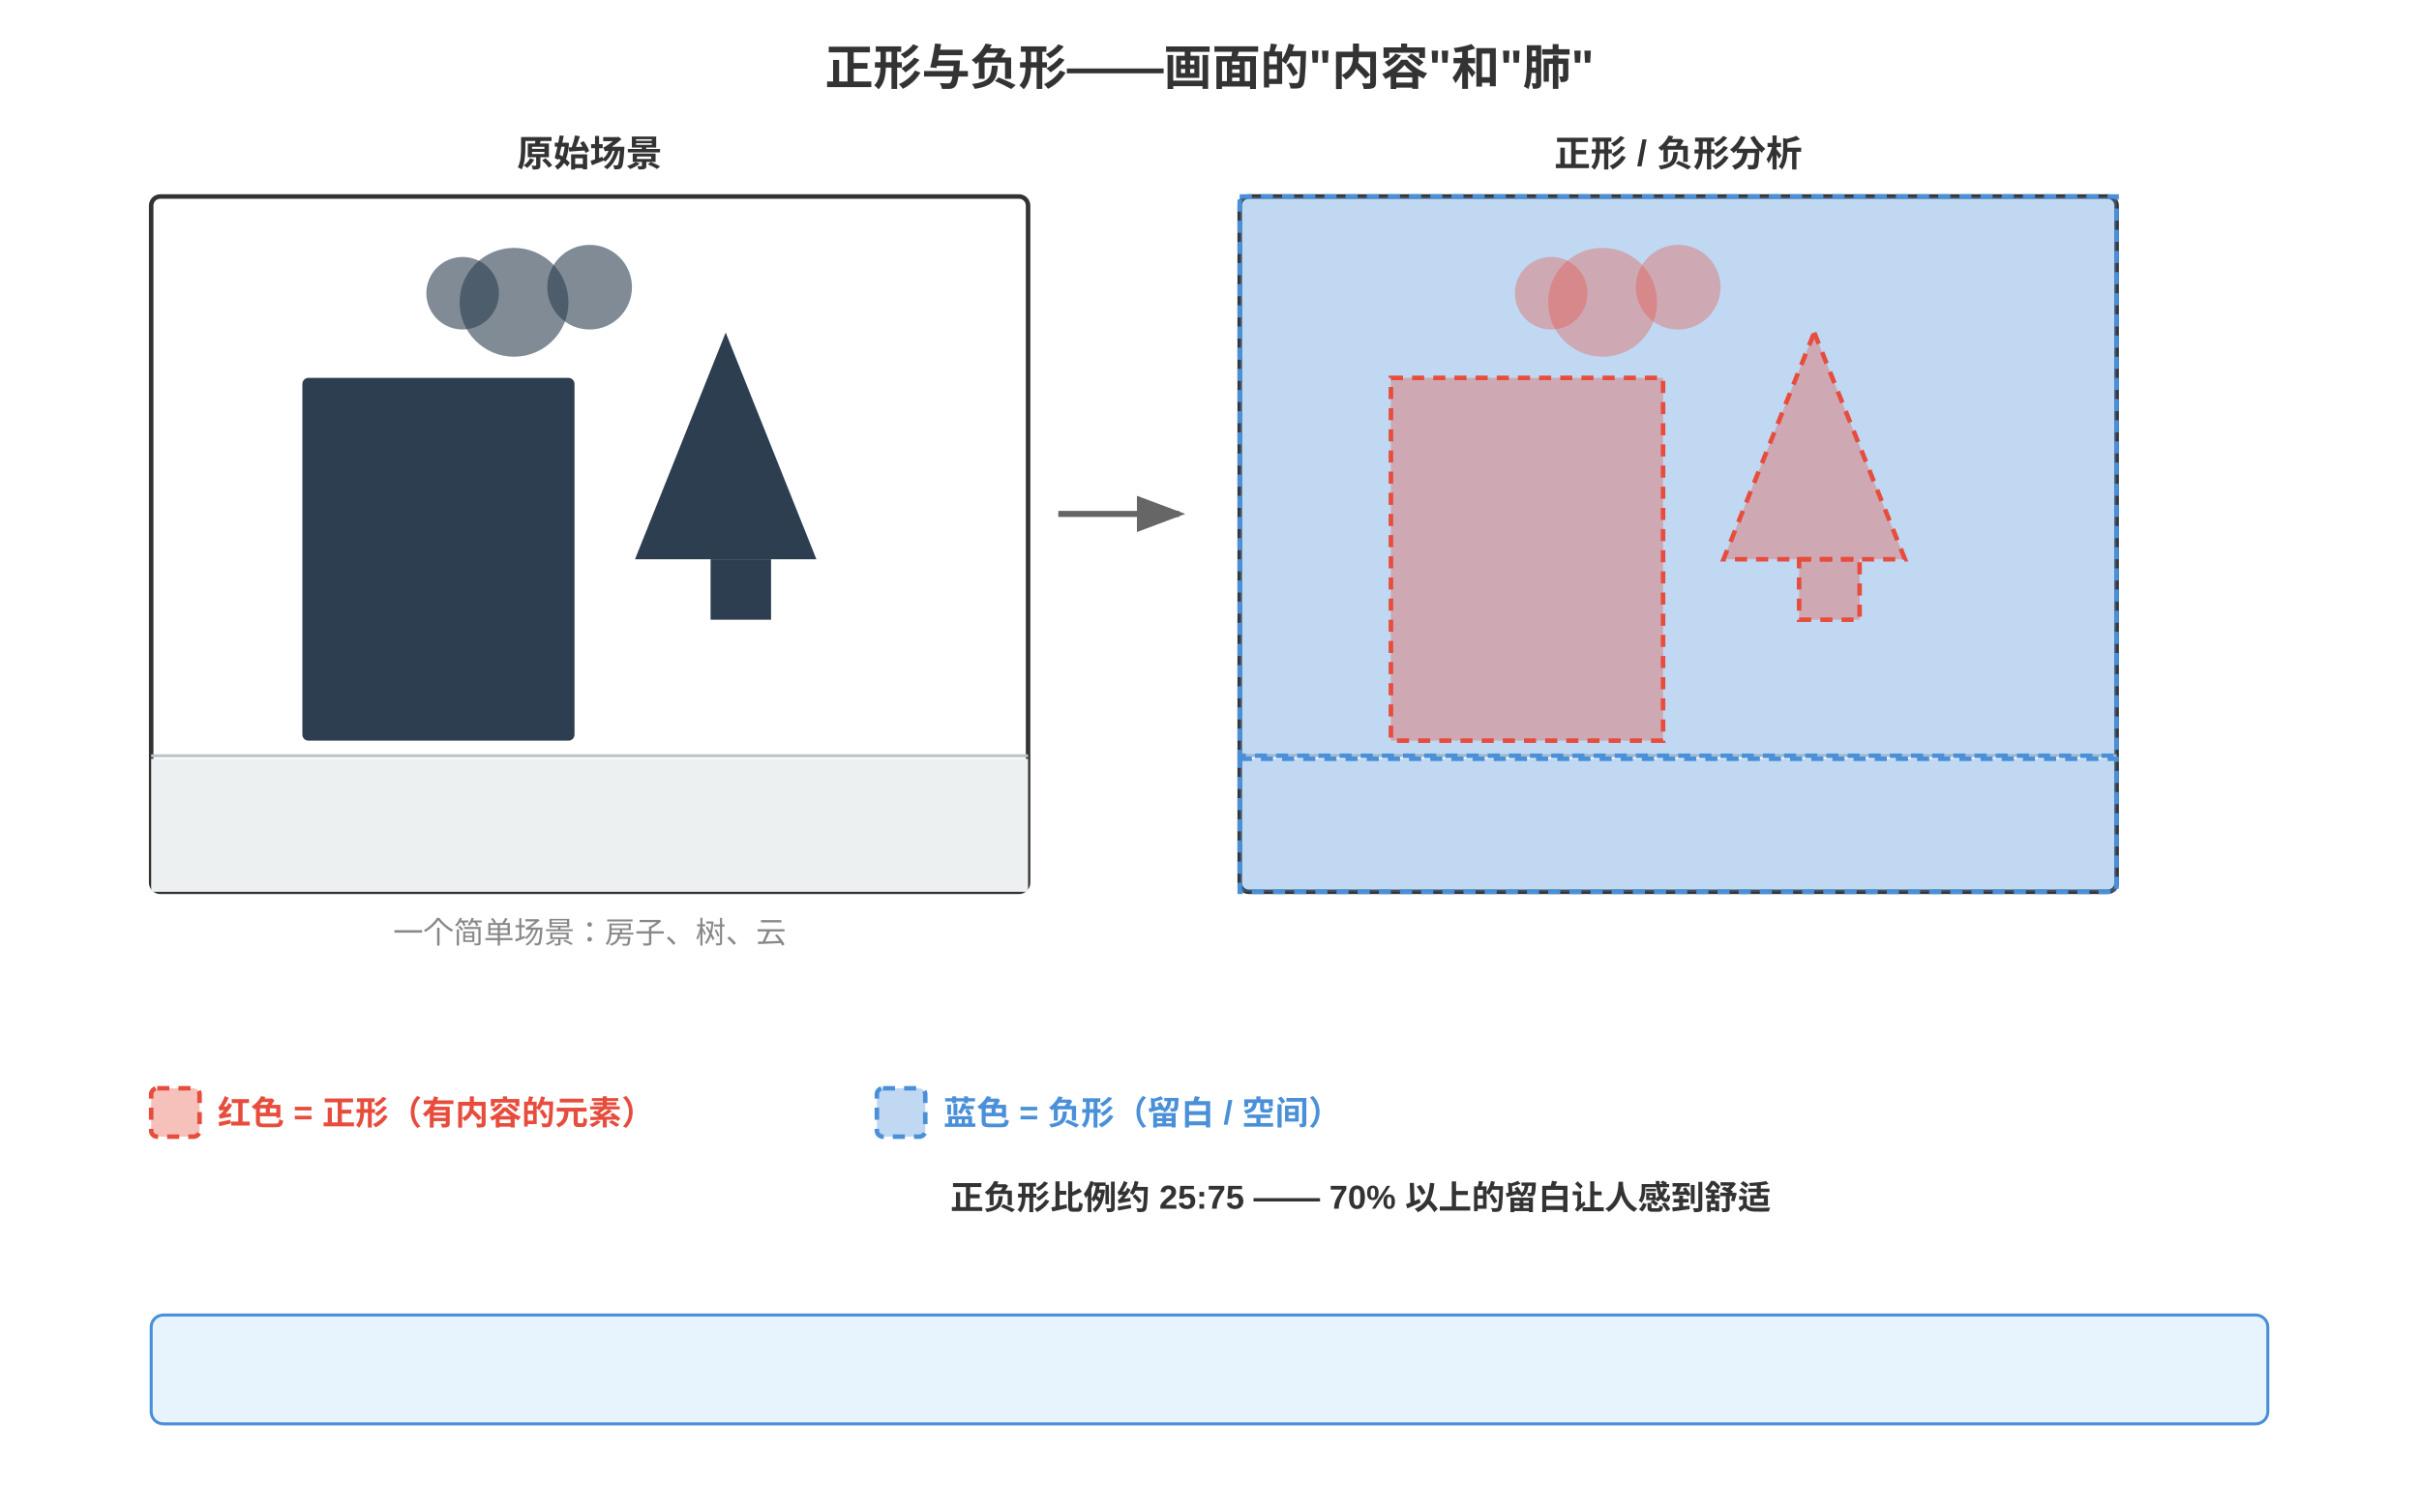
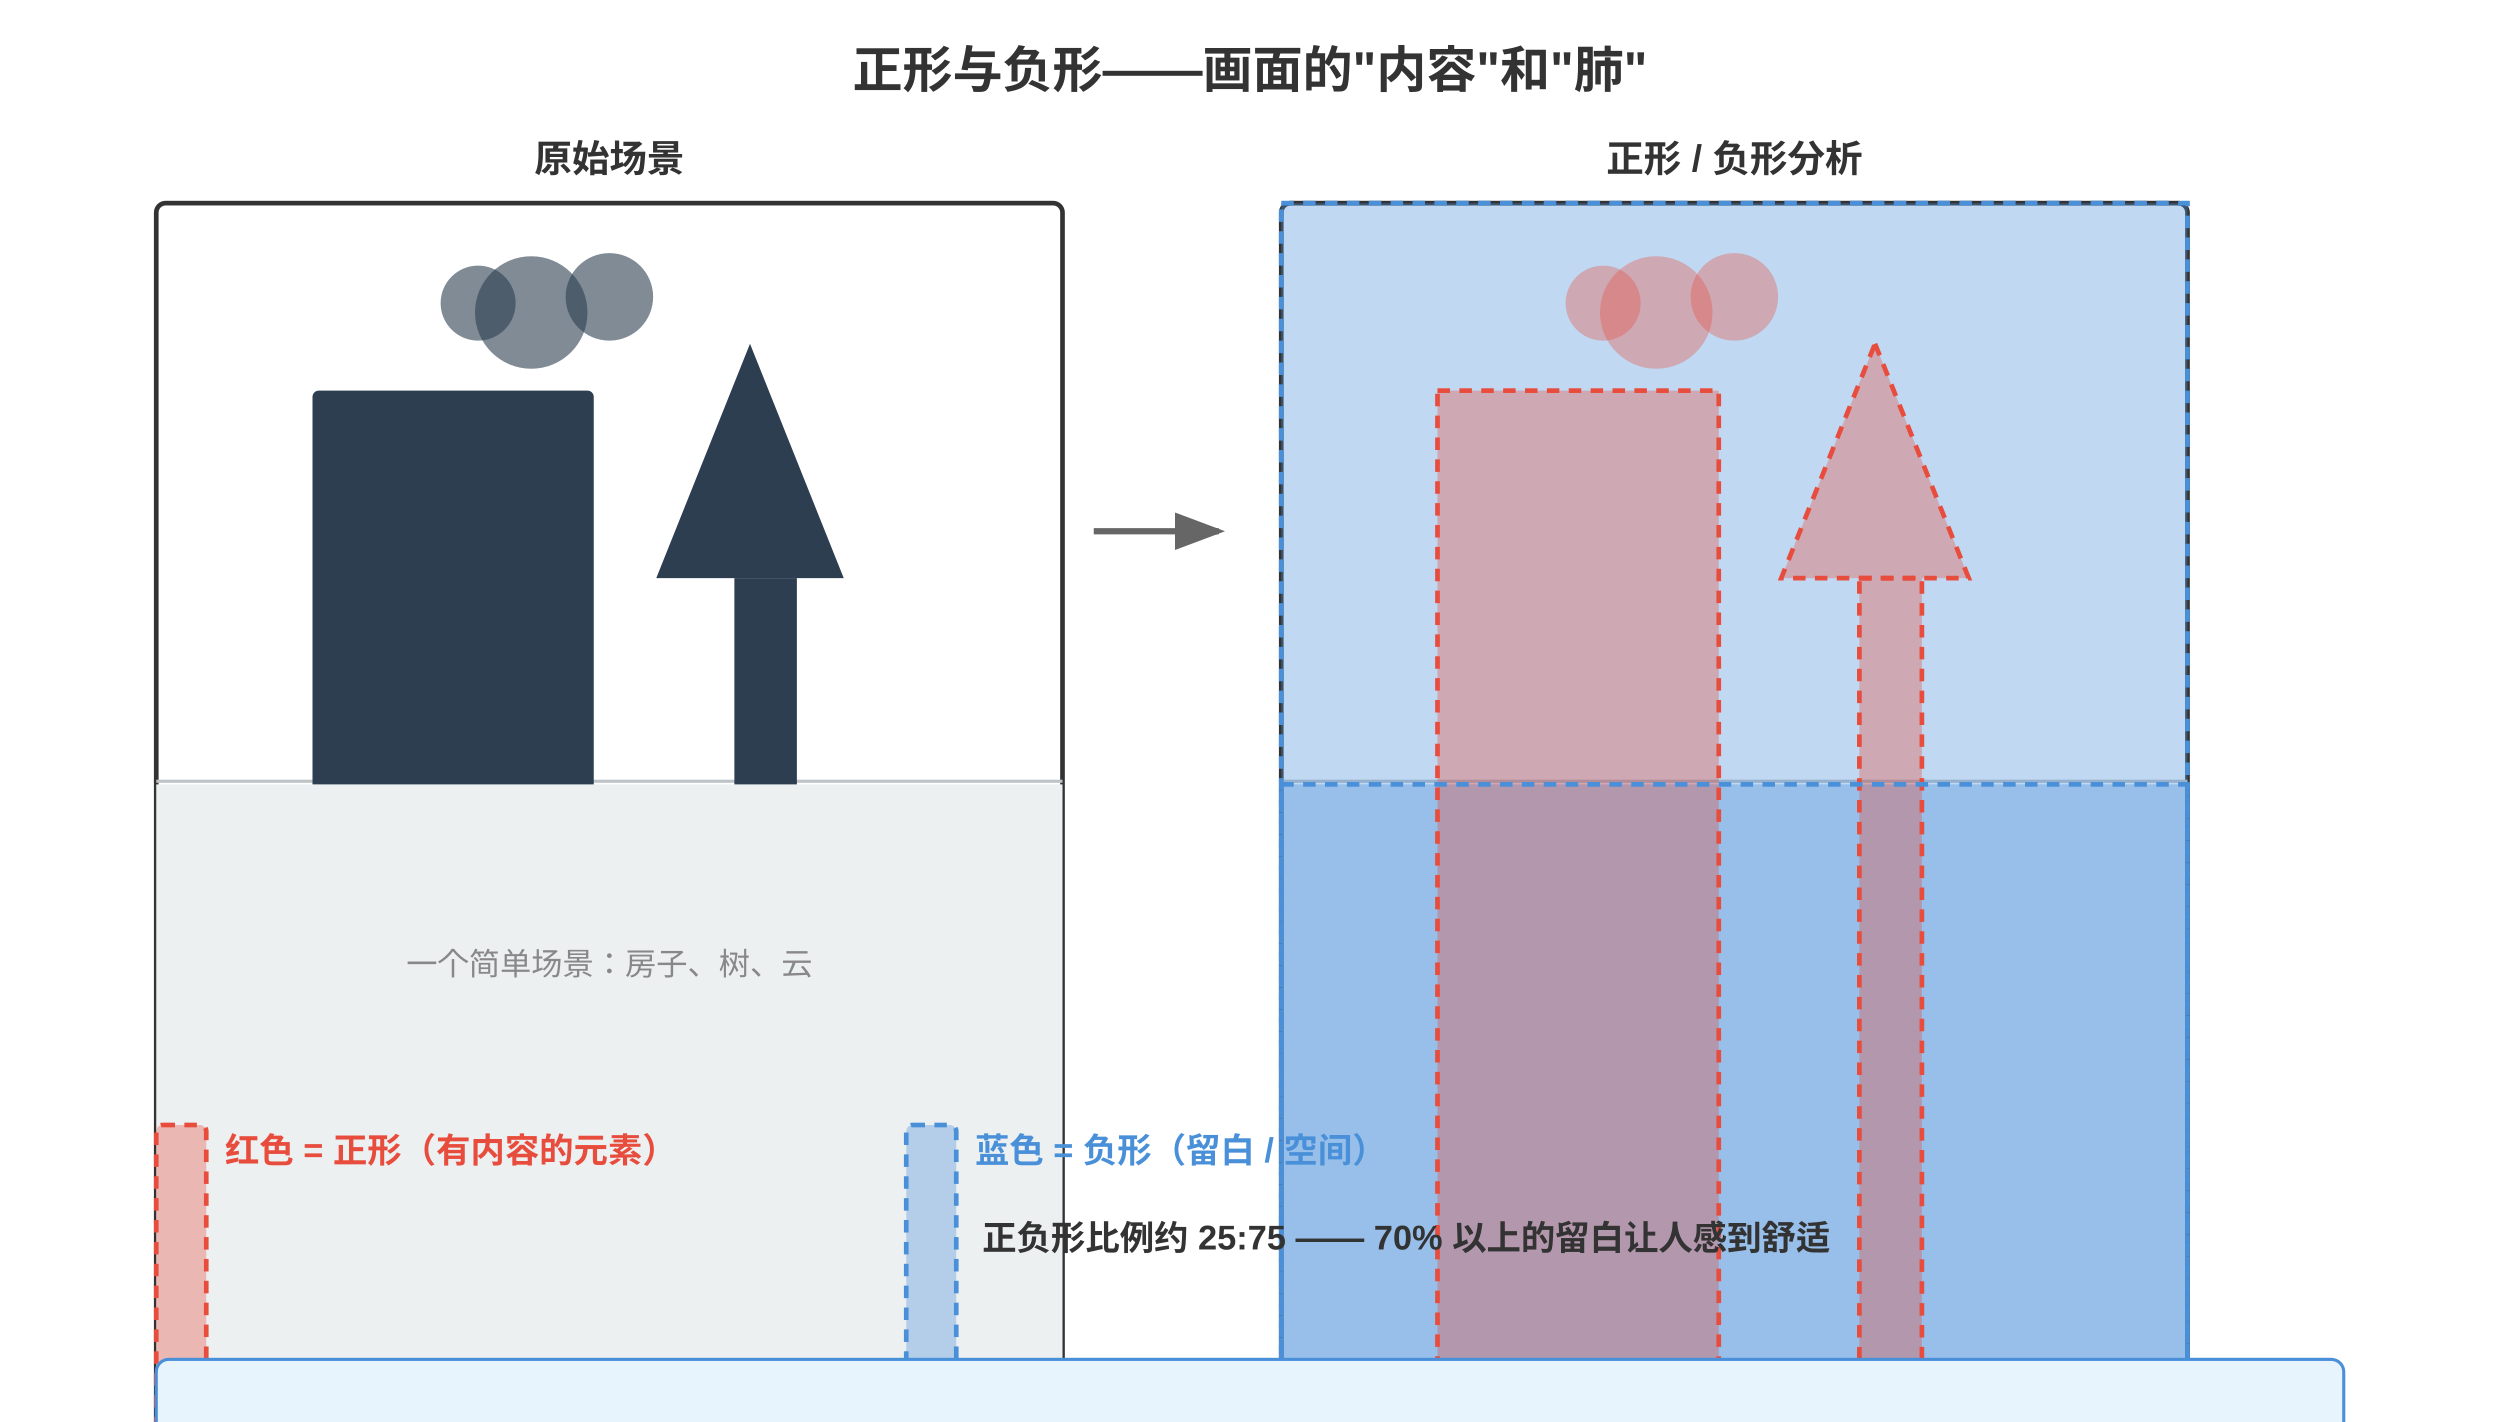
- <svg xmlns="http://www.w3.org/2000/svg" viewBox="0 0 800 500" width="800" height="500">
+ <svg xmlns="http://www.w3.org/2000/svg" viewBox="0.0 0.0 800.0 455" width="800" height="455">
  <style>
    text { font-family: 'PingFang SC','Microsoft YaHei',Arial,sans-serif; }
    .title { font-size: 16px; font-weight: bold; fill: #333; }
    .sub { font-size: 12px; fill: #666; }
    .label { font-size: 12px; fill: #333; font-weight: bold; }
    .note { font-size: 10px; fill: #888; }
    .box { stroke: #333; stroke-width: 1.5; fill: none; }
    .pos-fill { fill: #E74C3C; opacity: 0.35; }
    .neg-fill { fill: #4A90D9; opacity: 0.35; }
    .pos-outline { stroke: #E74C3C; stroke-width: 1.5; fill: none; stroke-dasharray: 4,3; }
    .neg-outline { stroke: #4A90D9; stroke-width: 1.5; fill: none; stroke-dasharray: 4,3; }
    .square-fill { fill: #2C3E50; }
    .circle-fill { fill: #2C3E50; }
    .tri-fill { fill: #2C3E50; }
    .legend-pos { font-size: 11px; fill: #E74C3C; font-weight: bold; }
    .legend-neg { font-size: 11px; fill: #4A90D9; font-weight: bold; }
    .ratio-text { font-size: 11px; fill: #333; font-weight: bold; }
  </style>
  <text x="400" y="28" class="title" text-anchor="middle">正形与负形——画面的"内容"和"肺"</text>
  <g transform="translate(50, 55)">
    <text x="145" y="0" class="label" text-anchor="middle">原始场景</text>
-     <rect x="0" y="10" width="290" height="230" rx="3" class="box" />
+     <rect x="0" y="10" width="290" height="455" rx="3" class="box" />
    <line x1="0" y1="195" x2="290" y2="195" stroke="#BDC3C7" stroke-width="1" />
-     <rect x="50" y="70" width="90" height="120" class="square-fill" rx="2" />
+     <rect x="50" y="70" width="90" height="455" class="square-fill" rx="2" />
    <polygon points="190,55 220,130 160,130" class="tri-fill" />
-     <rect x="185" y="130" width="20" height="20" class="square-fill" />
+     <rect x="185" y="130" width="20" height="455" class="square-fill" />
    <circle cx="120" cy="45" r="18" class="circle-fill" opacity="0.6" />
    <circle cx="145" cy="40" r="14" class="circle-fill" opacity="0.6" />
    <circle cx="103" cy="42" r="12" class="circle-fill" opacity="0.6" />
-     <rect x="0" y="196" width="290" height="44" fill="#ECF0F1" />
+     <rect x="0" y="196" width="290" height="455" fill="#ECF0F1" />
    <text x="145" y="257" class="note" text-anchor="middle">一个简单场景：房子、树、云</text>
  </g>
  <g transform="translate(350, 170)">
    <line x1="0" y1="0" x2="40" y2="0" stroke="#666" stroke-width="2" marker-end="url(#arrow)" />
  </g>
  <defs>
    <marker id="arrow" markerWidth="8" markerHeight="6" refX="7" refY="3" orient="auto">
      <polygon points="0,0 8,3 0,6" fill="#666" />
    </marker>
  </defs>
  <g transform="translate(410, 55)">
    <text x="145" y="0" class="label" text-anchor="middle">正形 / 负形分析</text>
-     <rect x="0" y="10" width="290" height="230" rx="3" class="box" />
+     <rect x="0" y="10" width="290" height="455" rx="3" class="box" />
    <line x1="0" y1="195" x2="290" y2="195" stroke="#BDC3C7" stroke-width="1" />
-     <rect x="0" y="10" width="290" height="185" class="neg-fill" />
-     <rect x="0" y="196" width="290" height="44" class="neg-fill" />
-     <rect x="50" y="70" width="90" height="120" class="pos-fill" />
-     <rect x="50" y="70" width="90" height="120" class="pos-outline" />
+     <rect x="0" y="10" width="290" height="455" class="neg-fill" />
+     <rect x="0" y="196" width="290" height="455" class="neg-fill" />
+     <rect x="50" y="70" width="90" height="455" class="pos-fill" />
+     <rect x="50" y="70" width="90" height="455" class="pos-outline" />
    <polygon points="190,55 220,130 160,130" class="pos-fill" />
    <polygon points="190,55 220,130 160,130" class="pos-outline" />
-     <rect x="185" y="130" width="20" height="20" class="pos-fill" />
-     <rect x="185" y="130" width="20" height="20" class="pos-outline" />
+     <rect x="185" y="130" width="20" height="455" class="pos-fill" />
+     <rect x="185" y="130" width="20" height="455" class="pos-outline" />
    <circle cx="120" cy="45" r="18" class="pos-fill" />
    <circle cx="145" cy="40" r="14" class="pos-fill" />
    <circle cx="103" cy="42" r="12" class="pos-fill" />
-     <rect x="0" y="10" width="290" height="185" class="neg-outline" />
-     <rect x="0" y="196" width="290" height="44" class="neg-outline" />
+     <rect x="0" y="10" width="290" height="455" class="neg-outline" />
+     <rect x="0" y="196" width="290" height="455" class="neg-outline" />
  </g>
  <g transform="translate(50, 360)">
-     <rect x="0" y="0" width="16" height="16" rx="2" class="pos-fill" />
-     <rect x="0" y="0" width="16" height="16" rx="2" class="pos-outline" />
+     <rect x="0" y="0" width="16" height="455" rx="2" class="pos-fill" />
+     <rect x="0" y="0" width="16" height="455" rx="2" class="pos-outline" />
    <text x="22" y="12" class="legend-pos">红色 = 正形（有内容的元素）</text>
-     <rect x="240" y="0" width="16" height="16" rx="2" class="neg-fill" />
-     <rect x="240" y="0" width="16" height="16" rx="2" class="neg-outline" />
+     <rect x="240" y="0" width="16" height="455" rx="2" class="neg-fill" />
+     <rect x="240" y="0" width="16" height="455" rx="2" class="neg-outline" />
    <text x="262" y="12" class="legend-neg">蓝色 = 负形（留白 / 空间）</text>
    <text x="400" y="40" text-anchor="middle" class="ratio-text">正负形比例约 25:75 —— 70% 以上的留白让人感到舒适</text>
  </g>
-   <rect x="50" y="435" width="700" height="36" rx="4" fill="#E8F4FD" stroke="#4A90D9" stroke-width="1" />
+   <rect x="50" y="435" width="700" height="455" rx="4" fill="#E8F4FD" stroke="#4A90D9" stroke-width="1" />
</svg>
